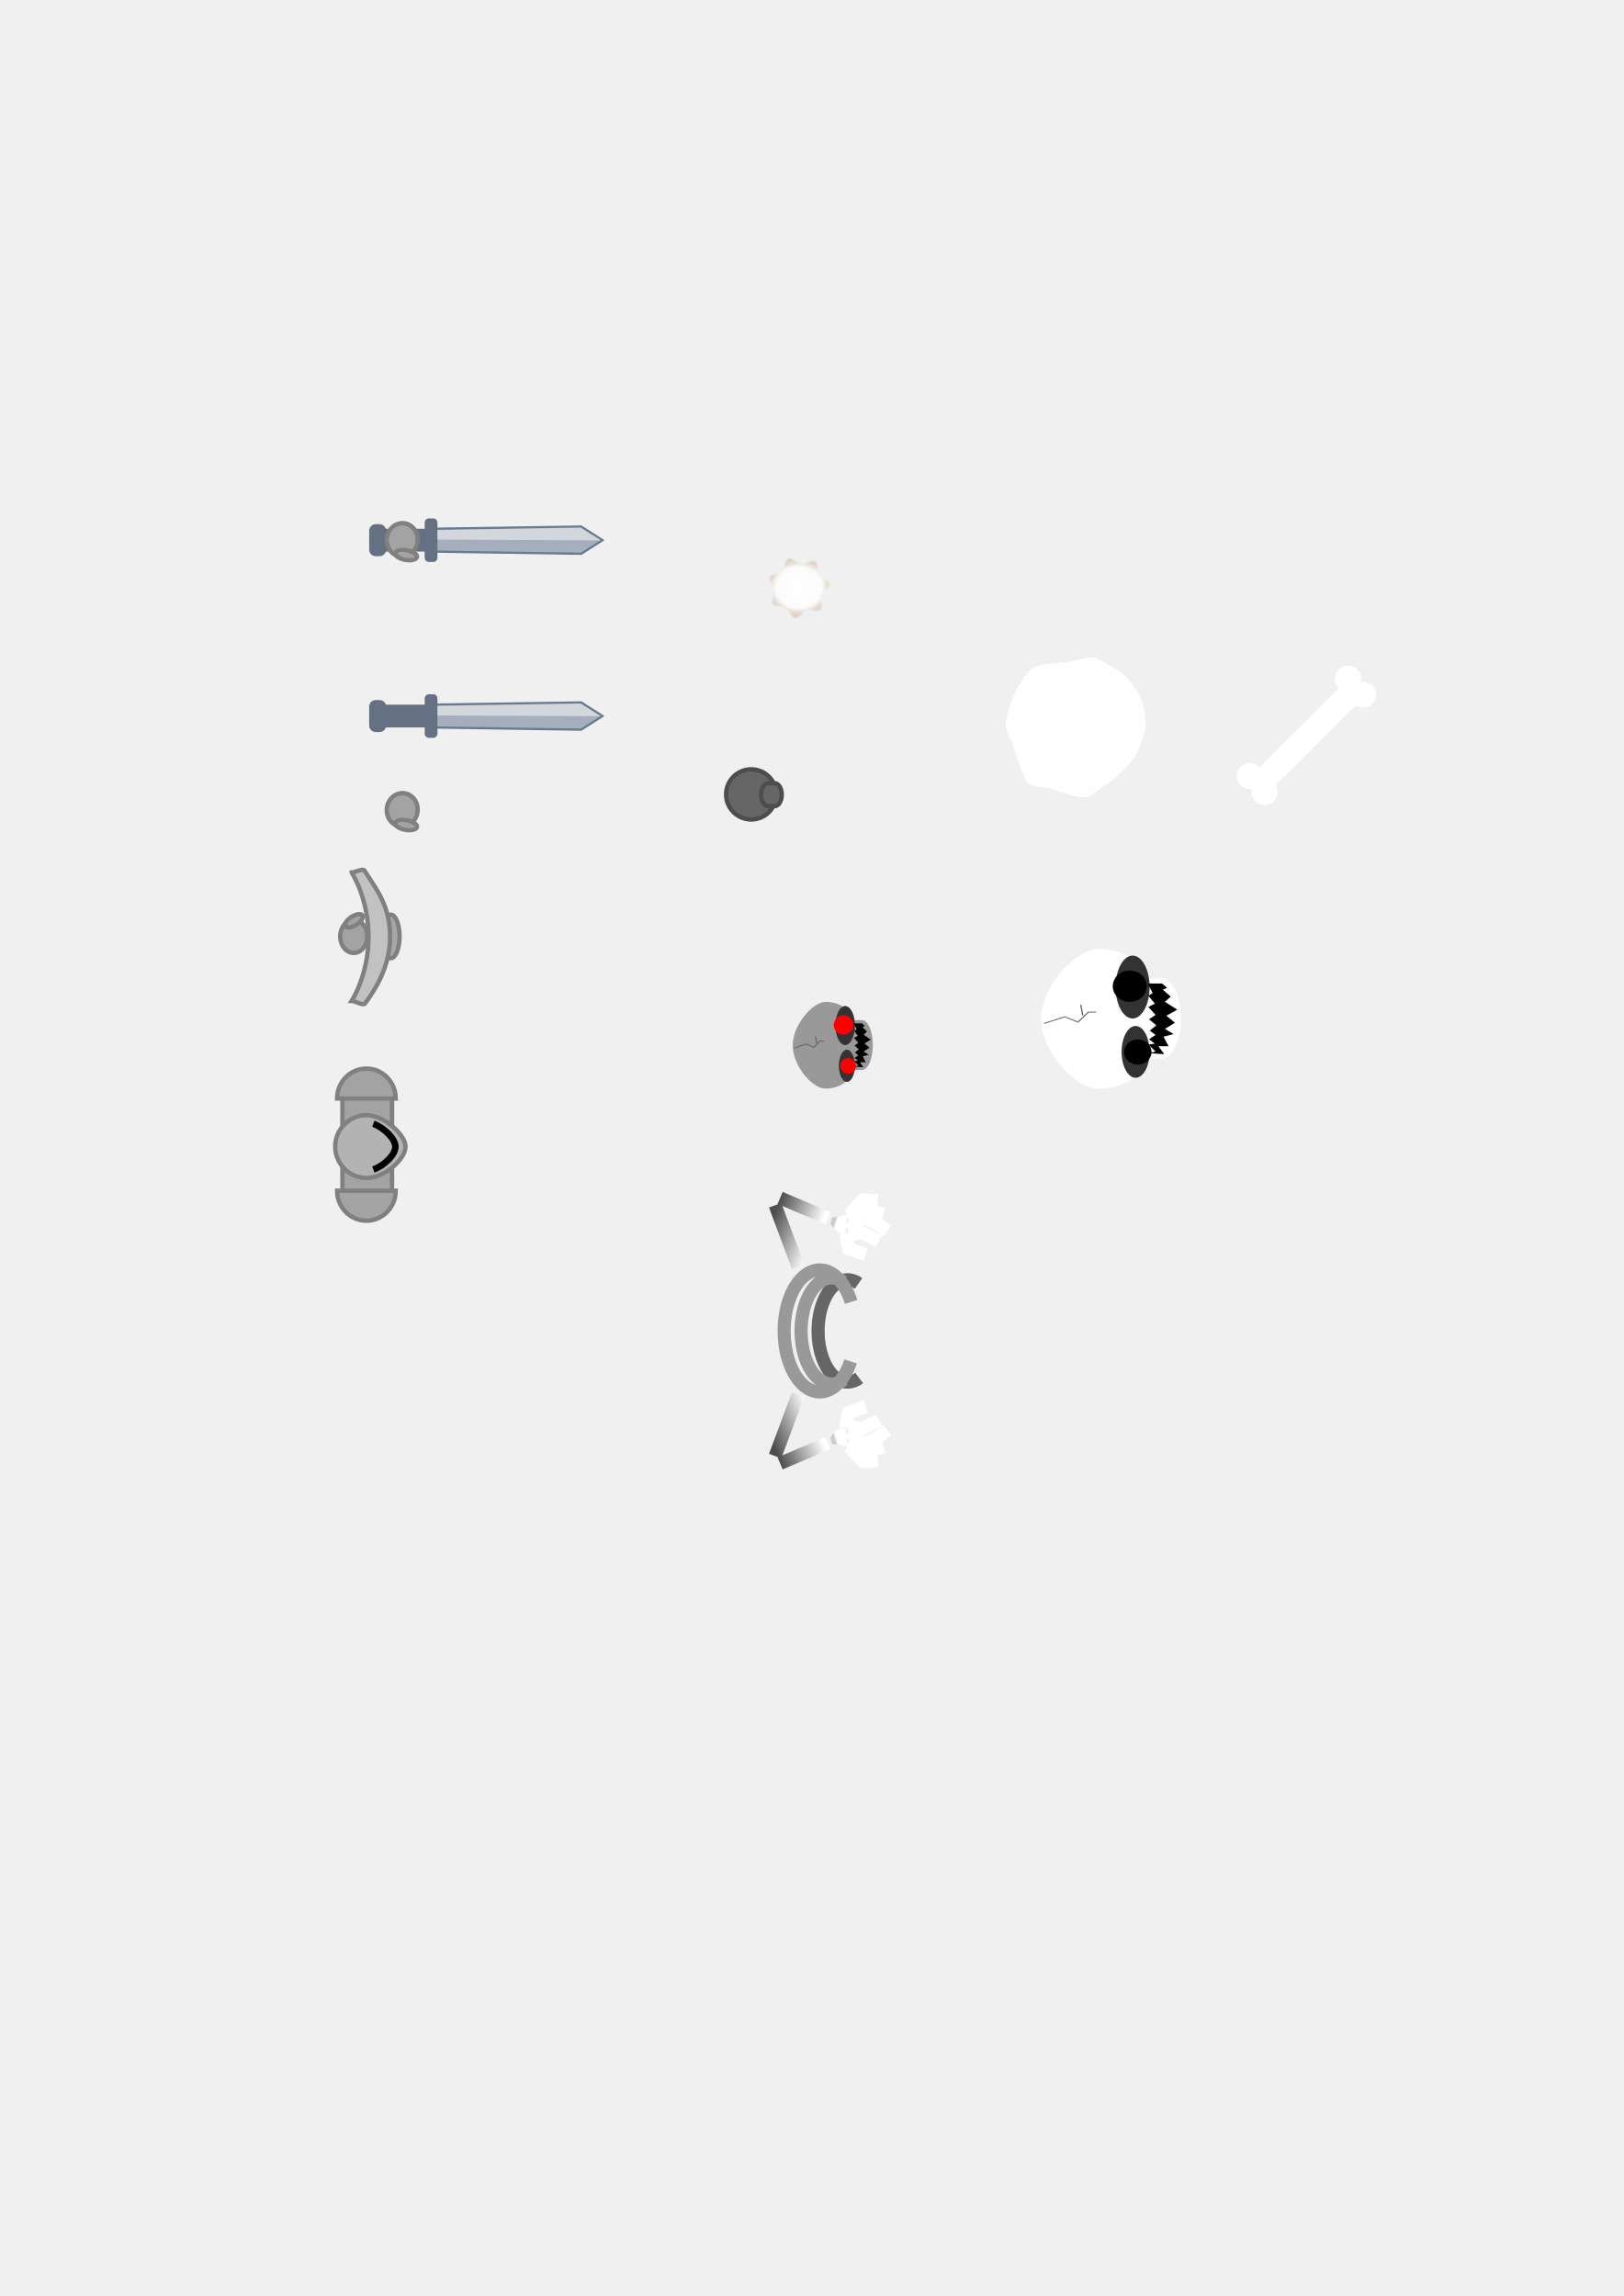
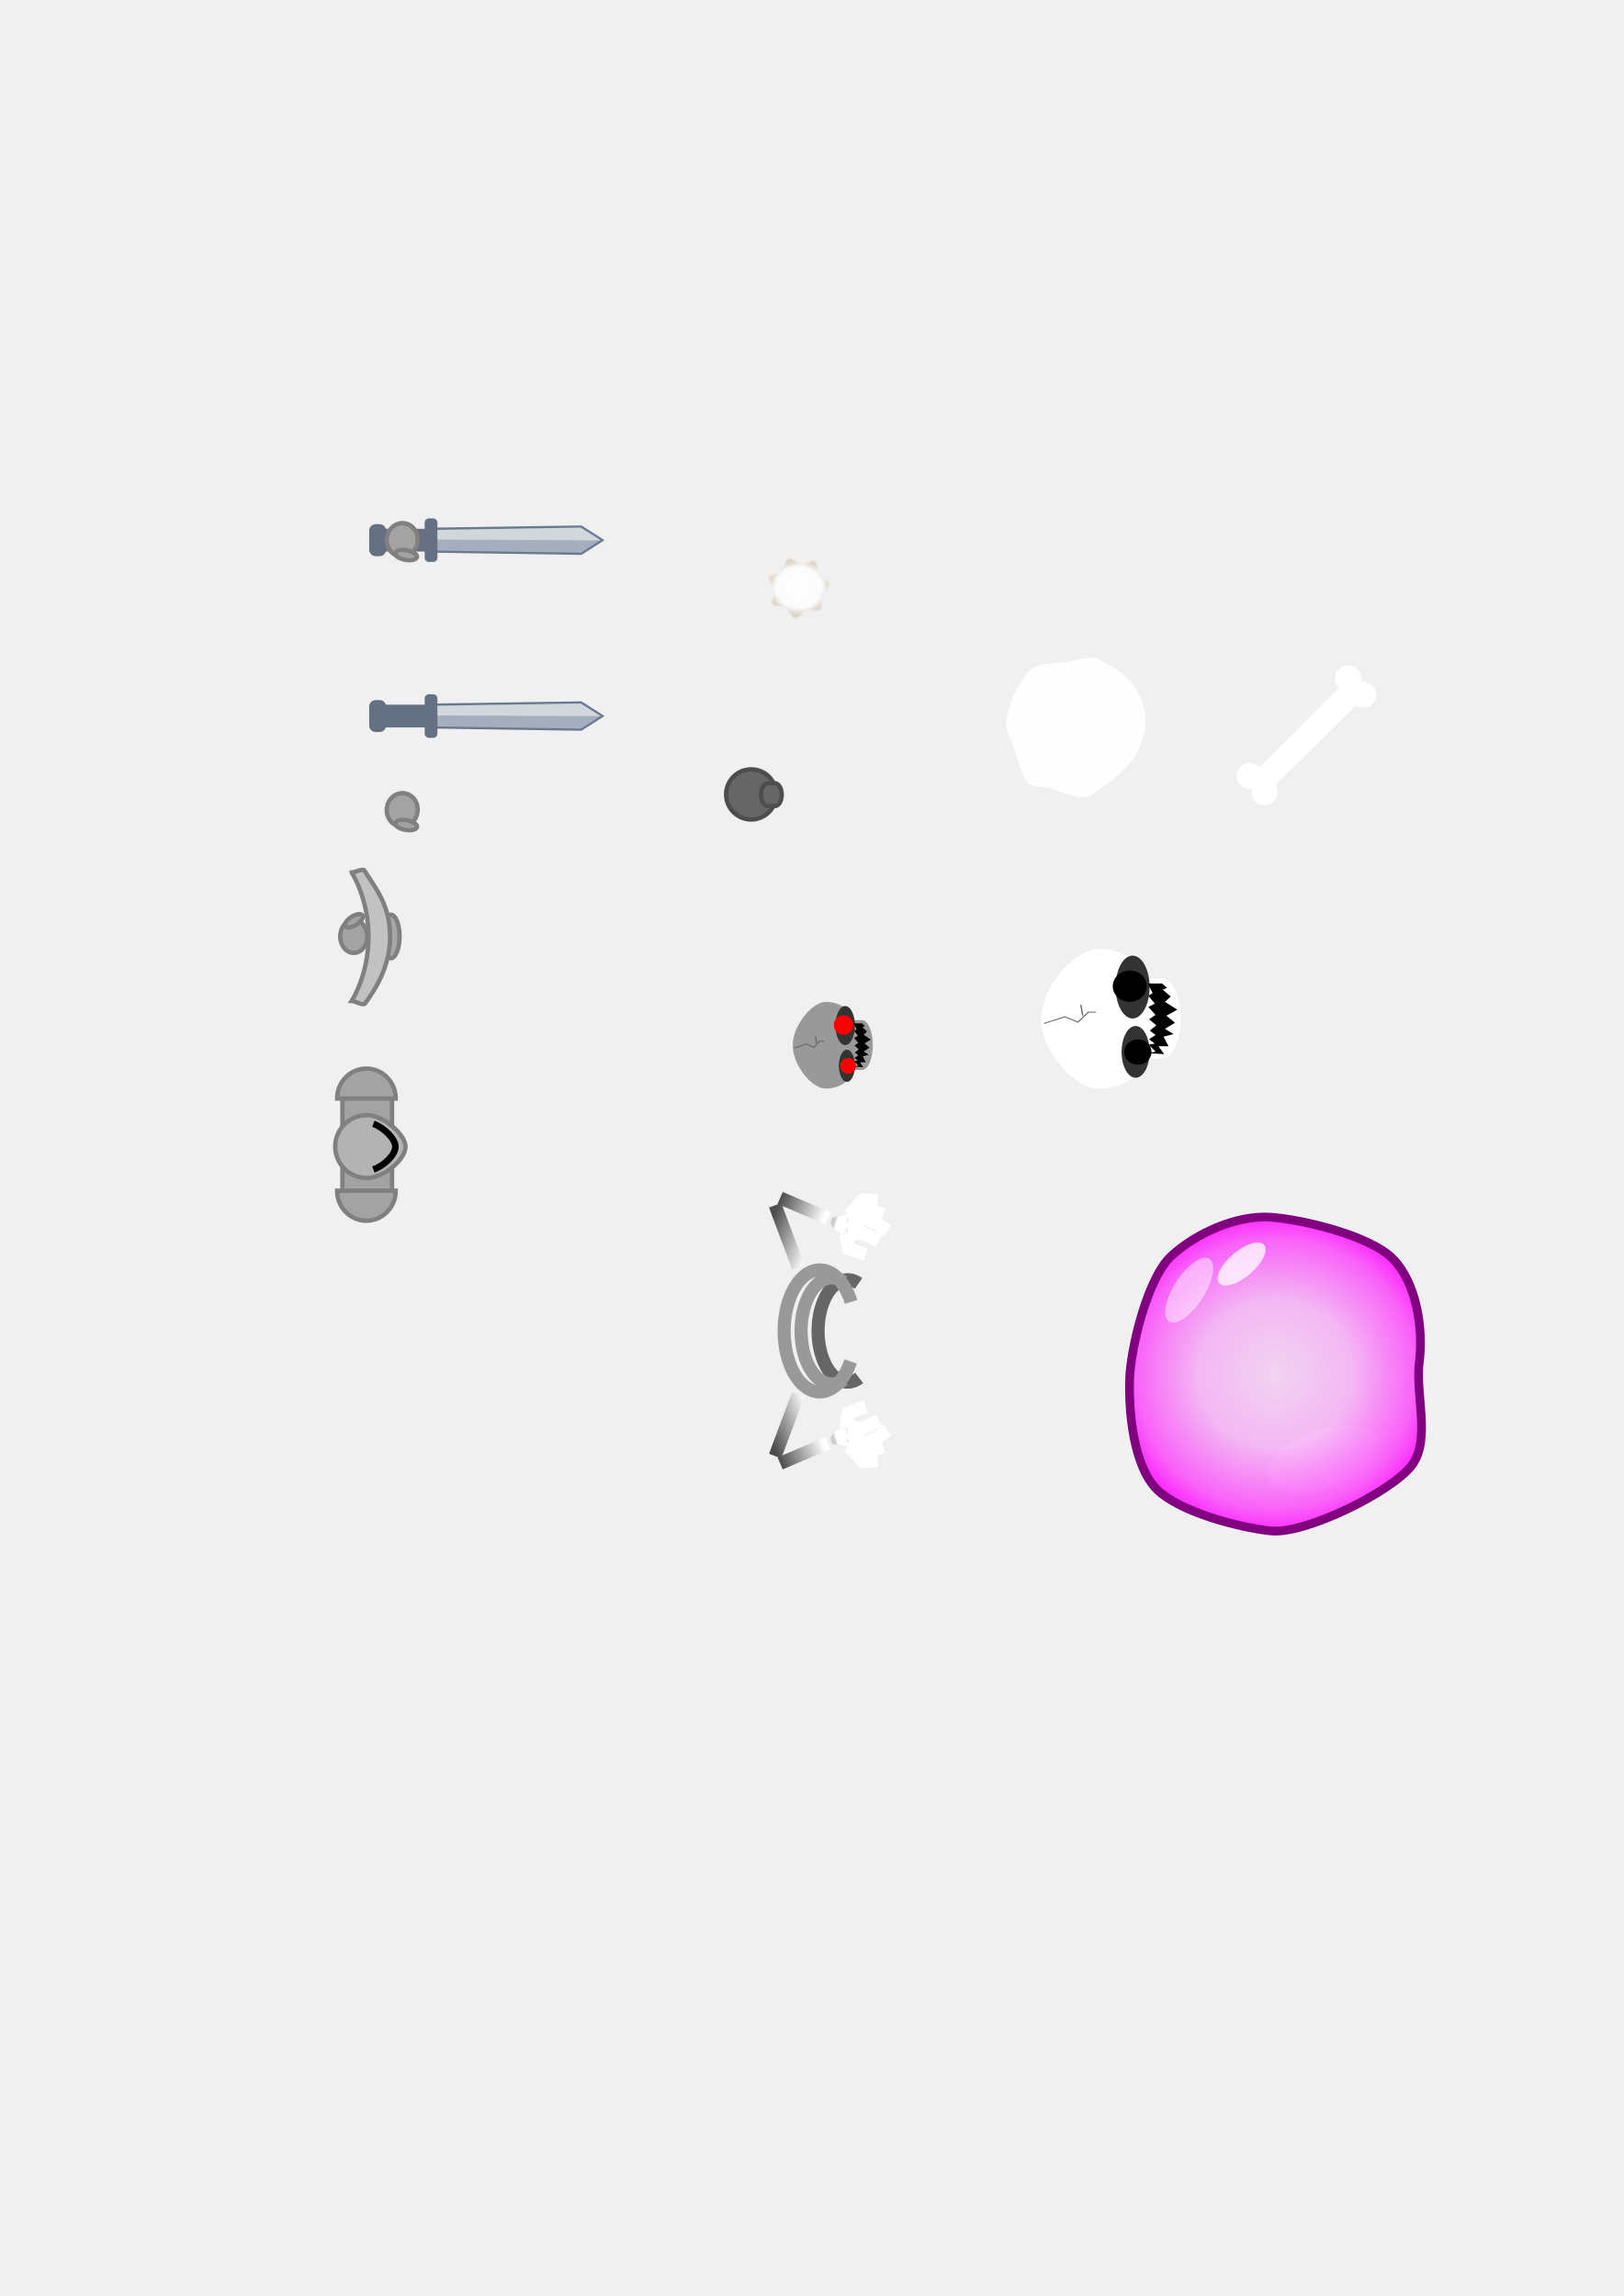
<svg xmlns="http://www.w3.org/2000/svg" xmlns:xlink="http://www.w3.org/1999/xlink" width="210mm" height="297mm" viewBox="0 0 744.094 1052.362" id="svg2" version="1.1">
  <defs id="defs4">
+     <linearGradient id="linearGradient6089">
+       <stop style="stop-color:#ff00ff;stop-opacity:0.121" offset="0" id="stop6091" />
+       <stop id="stop6099" offset="0.42" style="stop-color:#ff00ff;stop-opacity:0.236" />
+       <stop id="stop6097" offset="0.768" style="stop-color:#ff00ff;stop-opacity:0.593" />
+       <stop style="stop-color:#ff00ff;stop-opacity:1" offset="1" id="stop6093" />
+     </linearGradient>
    <linearGradient id="linearGradient4553">
      <stop id="stop4555" offset="0" style="stop-color:#ffffff;stop-opacity:1" />
      <stop id="stop4557" offset="1" style="stop-color:#4d4d4d;stop-opacity:1" />
    </linearGradient>
    <linearGradient id="linearGradient4543">
      <stop style="stop-color:#ffffff;stop-opacity:1" offset="0" id="stop4545" />
      <stop style="stop-color:#4d4d4d;stop-opacity:1" offset="1" id="stop4547" />
    </linearGradient>
    <linearGradient id="linearGradient4383">
      <stop style="stop-color:#ffffff;stop-opacity:1" offset="0" id="stop4385" />
      <stop id="stop4393" offset="0.586" style="stop-color:#ffffff;stop-opacity:0.737" />
      <stop style="stop-color:#804200;stop-opacity:0" offset="1" id="stop4387" />
    </linearGradient>
    <filter style="color-interpolation-filters:sRGB" id="filter4379" x="-0.044" width="1.089" y="-0.044" height="1.089">
      <feGaussianBlur stdDeviation="0.508" id="feGaussianBlur4381" />
    </filter>
    <radialGradient xlink:href="#linearGradient4383" id="radialGradient4391" cx="366.275" cy="269.233" fx="366.275" fy="269.233" r="14.96" gradientUnits="userSpaceOnUse" gradientTransform="matrix(1.240771,0.00534199,-0.00476321,1.106341,-86.98799,-30.57873)" />
    <linearGradient xlink:href="#linearGradient4543" id="linearGradient4618" gradientUnits="userSpaceOnUse" x1="348.78" y1="541.301" x2="343.831" y2="529.103" />
    <linearGradient xlink:href="#linearGradient4553" id="linearGradient4620" gradientUnits="userSpaceOnUse" x1="348.78" y1="541.301" x2="343.831" y2="529.103" />
+     <radialGradient xlink:href="#linearGradient6089" id="radialGradient6095" cx="571.66" cy="559.284" fx="571.66" fy="559.284" r="68.936" gradientTransform="matrix(1.217593,6.5177626e-8,-6.2894521e-8,1.174942,-124.3894,-97.84244)" gradientUnits="userSpaceOnUse" />
  </defs>
  <g id="layer1">
    <g id="g4202" transform="matrix(0,1,-1,0,556.5222,342.7722)">
      <rect y="376.862" x="155.25" height="22.75" width="52.25" id="rect4164" style="color:#000000;clip-rule:nonzero;display:inline;overflow:visible;visibility:visible;opacity:1;isolation:auto;mix-blend-mode:normal;color-interpolation:sRGB;color-interpolation-filters:linearRGB;solid-color:#000000;solid-opacity:1;fill:#a3a3a3;fill-opacity:1;fill-rule:evenodd;stroke:#808080;stroke-width:2;stroke-linecap:butt;stroke-linejoin:miter;stroke-miterlimit:4;stroke-dasharray:none;stroke-dashoffset:0;stroke-opacity:1;marker:none;color-rendering:auto;image-rendering:auto;shape-rendering:auto;text-rendering:auto;enable-background:accumulate" />
      <path d="m 203,375.175 a 13.75,13.438 0 0 1 13.75,13.438 13.75,13.438 0 0 1 -13.75,13.438 l 0,-13.438 z" id="path4146" style="color:#000000;clip-rule:nonzero;display:inline;overflow:visible;visibility:visible;opacity:1;isolation:auto;mix-blend-mode:normal;color-interpolation:sRGB;color-interpolation-filters:linearRGB;solid-color:#000000;solid-opacity:1;fill:#a3a3a3;fill-opacity:1;fill-rule:evenodd;stroke:#808080;stroke-width:2;stroke-linecap:butt;stroke-linejoin:miter;stroke-miterlimit:4;stroke-dasharray:none;stroke-dashoffset:0;stroke-opacity:1;marker:none;color-rendering:auto;image-rendering:auto;shape-rendering:auto;text-rendering:auto;enable-background:accumulate" />
      <path transform="scale(-1,1)" style="color:#000000;clip-rule:nonzero;display:inline;overflow:visible;visibility:visible;opacity:1;isolation:auto;mix-blend-mode:normal;color-interpolation:sRGB;color-interpolation-filters:linearRGB;solid-color:#000000;solid-opacity:1;fill:#a3a3a3;fill-opacity:1;fill-rule:evenodd;stroke:#808080;stroke-width:2;stroke-linecap:butt;stroke-linejoin:miter;stroke-miterlimit:4;stroke-dasharray:none;stroke-dashoffset:0;stroke-opacity:1;marker:none;color-rendering:auto;image-rendering:auto;shape-rendering:auto;text-rendering:auto;enable-background:accumulate" id="path4180" d="m -160.75,375.175 a 13.75,13.438 0 0 1 13.75,13.438 13.75,13.438 0 0 1 -13.75,13.438 l 0,-13.438 z" />
    </g>
    <g id="g4298" transform="matrix(0,1,-1,0,507.9783,302.9631)">
      <ellipse ry="4.062" rx="10" cy="328.925" cx="126.25" id="path4209" style="color:#000000;clip-rule:nonzero;display:inline;overflow:visible;visibility:visible;opacity:1;isolation:auto;mix-blend-mode:normal;color-interpolation:sRGB;color-interpolation-filters:linearRGB;solid-color:#000000;solid-opacity:1;fill:#a7a7a7;fill-opacity:1;fill-rule:evenodd;stroke:#808080;stroke-width:2;stroke-linecap:butt;stroke-linejoin:miter;stroke-miterlimit:4;stroke-dasharray:none;stroke-dashoffset:0;stroke-opacity:1;marker:none;color-rendering:auto;image-rendering:auto;shape-rendering:auto;text-rendering:auto;enable-background:accumulate" />
      <g transform="translate(-17,-12)" id="g4196">
        <path style="color:#000000;clip-rule:nonzero;display:inline;overflow:visible;visibility:visible;opacity:1;isolation:auto;mix-blend-mode:normal;color-interpolation:sRGB;color-interpolation-filters:linearRGB;solid-color:#000000;solid-opacity:1;fill:#c2c2c2;fill-opacity:1;fill-rule:evenodd;stroke:#808080;stroke-width:2;stroke-linecap:butt;stroke-linejoin:miter;stroke-miterlimit:4;stroke-dasharray:none;stroke-dashoffset:0;stroke-opacity:1;marker:none;color-rendering:auto;image-rendering:auto;shape-rendering:auto;text-rendering:auto;enable-background:accumulate" d="m 113.958,358.819 c 0,-1.13 -1.934,-5.208 -0.982,-5.806 8.585,-5.396 16.041,-11.806 30.4,-11.806 13.887,0 24.526,7.011 30.615,11.509 1.14,0.842 -1.197,4.691 -1.197,6.103 0,0 -11.726,-7.725 -29.417,-7.725 -17.691,0 -29.417,7.725 -29.417,7.725 z" id="path4185" />
        <g id="g4192" transform="matrix(0.8073204,0,0,0.8005689,28.29451,68.17913)">
          <ellipse ry="7.75" rx="9.375" cy="361.862" cx="142.375" id="path4188" style="color:#000000;clip-rule:nonzero;display:inline;overflow:visible;visibility:visible;opacity:1;isolation:auto;mix-blend-mode:normal;color-interpolation:sRGB;color-interpolation-filters:linearRGB;solid-color:#000000;solid-opacity:1;fill:#a3a3a3;fill-opacity:1;fill-rule:evenodd;stroke:#808080;stroke-width:2.488;stroke-linecap:butt;stroke-linejoin:miter;stroke-miterlimit:4;stroke-dasharray:none;stroke-dashoffset:0;stroke-opacity:1;marker:none;color-rendering:auto;image-rendering:auto;shape-rendering:auto;text-rendering:auto;enable-background:accumulate" />
          <ellipse transform="matrix(0.5284908,0.8489391,-0.8489391,0.5284908,0,0)" style="color:#000000;clip-rule:nonzero;display:inline;overflow:visible;visibility:visible;opacity:1;isolation:auto;mix-blend-mode:normal;color-interpolation:sRGB;color-interpolation-filters:linearRGB;solid-color:#000000;solid-opacity:1;fill:#a3a3a3;fill-opacity:1;fill-rule:evenodd;stroke:#808080;stroke-width:2.488;stroke-linecap:butt;stroke-linejoin:miter;stroke-miterlimit:4;stroke-dasharray:none;stroke-dashoffset:0;stroke-opacity:1;marker:none;color-rendering:auto;image-rendering:auto;shape-rendering:auto;text-rendering:auto;enable-background:accumulate" id="ellipse4190" cx="377.646" cy="77.841" rx="5.75" ry="2.625" />
        </g>
        <g id="g4192-7" transform="matrix(-0.796509,-0.1526035,-0.1305786,0.9153533,406.3111,62.36331)" />
      </g>
    </g>
    <g id="g4256" transform="translate(13.61181,-0.7071068)">
      <path id="rect4182" d="m 185.5,323.654 67.25,-1 9.75,6.25 -9.75,6.25 -67.25,-1 z" style="color:#000000;clip-rule:nonzero;display:inline;overflow:visible;visibility:visible;opacity:1;isolation:auto;mix-blend-mode:normal;color-interpolation:sRGB;color-interpolation-filters:linearRGB;solid-color:#000000;solid-opacity:1;fill:#a4aebc;fill-opacity:1;fill-rule:evenodd;stroke:#69798f;stroke-width:1px;stroke-linecap:butt;stroke-linejoin:miter;stroke-miterlimit:4;stroke-dasharray:none;stroke-dashoffset:0;stroke-opacity:1;color-rendering:auto;image-rendering:auto;shape-rendering:auto;text-rendering:auto;enable-background:accumulate" />
      <rect ry="1.945" rx="1.945" y="318.916" x="181.019" height="19.976" width="5.834" id="rect4250" style="color:#000000;clip-rule:nonzero;display:inline;overflow:visible;visibility:visible;opacity:1;isolation:auto;mix-blend-mode:normal;color-interpolation:sRGB;color-interpolation-filters:linearRGB;solid-color:#000000;solid-opacity:1;fill:#657182;fill-opacity:1;fill-rule:evenodd;stroke:none;stroke-width:1px;stroke-linecap:butt;stroke-linejoin:miter;stroke-miterlimit:4;stroke-dasharray:none;stroke-dashoffset:0;stroke-opacity:1;color-rendering:auto;image-rendering:auto;shape-rendering:auto;text-rendering:auto;enable-background:accumulate" />
      <rect y="323.689" x="162.281" height="10.43" width="22.451" id="rect4252" style="color:#000000;clip-rule:nonzero;display:inline;overflow:visible;visibility:visible;opacity:1;isolation:auto;mix-blend-mode:normal;color-interpolation:sRGB;color-interpolation-filters:linearRGB;solid-color:#000000;solid-opacity:1;fill:#657182;fill-opacity:1;fill-rule:evenodd;stroke:none;stroke-width:1px;stroke-linecap:butt;stroke-linejoin:miter;stroke-miterlimit:4;stroke-dasharray:none;stroke-dashoffset:0;stroke-opacity:1;color-rendering:auto;image-rendering:auto;shape-rendering:auto;text-rendering:auto;enable-background:accumulate" />
      <rect ry="3.005" rx="3.005" style="color:#000000;clip-rule:nonzero;display:inline;overflow:visible;visibility:visible;opacity:1;isolation:auto;mix-blend-mode:normal;color-interpolation:sRGB;color-interpolation-filters:linearRGB;solid-color:#000000;solid-opacity:1;fill:#657182;fill-opacity:1;fill-rule:evenodd;stroke:none;stroke-width:1px;stroke-linecap:butt;stroke-linejoin:miter;stroke-miterlimit:4;stroke-dasharray:none;stroke-dashoffset:0;stroke-opacity:1;color-rendering:auto;image-rendering:auto;shape-rendering:auto;text-rendering:auto;enable-background:accumulate" id="rect4254" width="7.778" height="14.672" x="155.563" y="321.567" />
      <path style="opacity:0.5;fill:#ffffff;fill-rule:evenodd;stroke:none;stroke-width:1px;stroke-linecap:butt;stroke-linejoin:miter;stroke-opacity:1" d="m 186.853,328.638 74.953,0.354 -9.369,-5.834 -65.584,1.061 z" id="path4262" />
    </g>
    <g id="g4307" transform="matrix(0.4115256,0.9113982,-0.9113982,0.4115256,418.1283,14.67301)">
      <ellipse ry="7.166" rx="7.603" cy="310.692" cx="-277.551" id="path4188-5" style="color:#000000;clip-rule:nonzero;display:inline;overflow:visible;visibility:visible;opacity:1;isolation:auto;mix-blend-mode:normal;color-interpolation:sRGB;color-interpolation-filters:linearRGB;solid-color:#000000;solid-opacity:1;fill:#a3a3a3;fill-opacity:1;fill-rule:evenodd;stroke:#808080;stroke-width:2.001;stroke-linecap:butt;stroke-linejoin:miter;stroke-miterlimit:4;stroke-dasharray:none;stroke-dashoffset:0;stroke-opacity:1;marker:none;color-rendering:auto;image-rendering:auto;shape-rendering:auto;text-rendering:auto;enable-background:accumulate" transform="matrix(-0.9821368,-0.188168,-0.1412241,0.9899777,0,0)" />
      <ellipse transform="matrix(-0.6069006,0.7947777,0.7035471,0.7106486,0,0)" style="color:#000000;clip-rule:nonzero;display:inline;overflow:visible;visibility:visible;opacity:1;isolation:auto;mix-blend-mode:normal;color-interpolation:sRGB;color-interpolation-filters:linearRGB;solid-color:#000000;solid-opacity:1;fill:#a3a3a3;fill-opacity:1;fill-rule:evenodd;stroke:#808080;stroke-width:2.01;stroke-linecap:butt;stroke-linejoin:miter;stroke-miterlimit:4;stroke-dasharray:none;stroke-dashoffset:0;stroke-opacity:1;marker:none;color-rendering:auto;image-rendering:auto;shape-rendering:auto;text-rendering:auto;enable-background:accumulate" id="ellipse4190-3" cx="87.273" cy="410.444" rx="5.038" ry="2.265" />
    </g>
    <g id="g4329" transform="matrix(0,1,-1,0,709.6122,18.61221)">
      <circle r="11.5" cy="365.362" cx="345.5" id="path4311" style="color:#000000;clip-rule:nonzero;display:inline;overflow:visible;visibility:visible;opacity:1;isolation:auto;mix-blend-mode:normal;color-interpolation:sRGB;color-interpolation-filters:linearRGB;solid-color:#000000;solid-opacity:1;fill:#666666;fill-opacity:1;fill-rule:evenodd;stroke:#4d4d4d;stroke-width:2;stroke-linecap:butt;stroke-linejoin:miter;stroke-miterlimit:4;stroke-dasharray:none;stroke-dashoffset:0;stroke-opacity:1;marker:none;color-rendering:auto;image-rendering:auto;shape-rendering:auto;text-rendering:auto;enable-background:accumulate" />
      <rect ry="3.195" rx="5.25" y="351.362" x="340.375" height="9.5" width="10.5" id="rect4313" style="color:#000000;clip-rule:nonzero;display:inline;overflow:visible;visibility:visible;opacity:1;isolation:auto;mix-blend-mode:normal;color-interpolation:sRGB;color-interpolation-filters:linearRGB;solid-color:#000000;solid-opacity:1;fill:#666666;fill-opacity:1;fill-rule:evenodd;stroke:#4d4d4d;stroke-width:2;stroke-linecap:butt;stroke-linejoin:miter;stroke-miterlimit:4;stroke-dasharray:none;stroke-dashoffset:0;stroke-opacity:1;marker:none;color-rendering:auto;image-rendering:auto;shape-rendering:auto;text-rendering:auto;enable-background:accumulate" />
    </g>
    <path style="color:#000000;clip-rule:nonzero;display:inline;overflow:visible;visibility:visible;opacity:1;isolation:auto;mix-blend-mode:normal;color-interpolation:sRGB;color-interpolation-filters:linearRGB;solid-color:#000000;solid-opacity:1;fill:url(#radialGradient4391);fill-opacity:1;fill-rule:evenodd;stroke:none;stroke-width:2;stroke-linecap:butt;stroke-linejoin:miter;stroke-miterlimit:4;stroke-dasharray:none;stroke-dashoffset:0;stroke-opacity:1;marker:none;color-rendering:auto;image-rendering:auto;shape-rendering:auto;text-rendering:auto;enable-background:accumulate;filter:url(#filter4379)" id="path4333" d="m 376,279.362 c -1.198,1.198 -4.828,-0.348 -6.427,0.212 -1.599,0.559 -3.473,4.031 -5.157,3.842 -1.683,-0.19 -2.738,-3.992 -4.172,-4.893 -1.434,-0.901 -5.317,-0.202 -6.219,-1.636 -0.901,-1.434 1.413,-4.629 1.224,-6.313 -0.19,-1.683 -3.157,-4.283 -2.598,-5.882 0.559,-1.599 4.501,-1.781 5.699,-2.979 1.198,-1.198 1.38,-5.139 2.979,-5.699 1.599,-0.559 4.199,2.408 5.882,2.598 1.683,0.19 4.878,-2.125 6.313,-1.224 1.434,0.901 0.735,4.784 1.636,6.219 0.901,1.434 4.703,2.489 4.893,4.173 0.19,1.683 -3.282,3.558 -3.842,5.157 -0.559,1.599 0.986,5.229 -0.212,6.427 z" />
    <g id="g4399">
      <use height="100%" width="100%" transform="translate(0,-80.61017)" id="use4397" xlink:href="#g4256" y="0" x="0" />
      <use height="100%" width="100%" transform="translate(0,-123.7437)" id="use4395" xlink:href="#g4307" y="0" x="0" />
    </g>
    <path style="color:#000000;clip-rule:nonzero;display:inline;overflow:visible;visibility:visible;opacity:0.93;isolation:auto;mix-blend-mode:normal;color-interpolation:sRGB;color-interpolation-filters:linearRGB;solid-color:#000000;solid-opacity:1;fill:#ffffff;fill-opacity:1;fill-rule:evenodd;stroke:none;stroke-width:2;stroke-linecap:butt;stroke-linejoin:miter;stroke-miterlimit:4;stroke-dasharray:none;stroke-dashoffset:0;stroke-opacity:1;marker:none;color-rendering:auto;image-rendering:auto;shape-rendering:auto;text-rendering:auto;enable-background:accumulate" id="path4403" d="m 861.894,595.345 c 3.977,1.948 9.622,5.134 12.823,8.017 2.13,1.919 5.543,6.375 6.683,9.192 1.713,4.232 2.678,9.83 2.166,14.189 -0.341,2.901 -2.749,8.932 -4.186,11.591 -2.159,3.996 -9.804,11.077 -13.657,13.32 -2.564,1.493 -5.735,5.007 -8.696,5.375 -4.449,0.553 -10.918,-2.161 -14.985,-3.63 -2.707,-0.978 -8.627,-0.499 -10.785,-2.499 -3.243,-3.004 -5.861,-15.591 -7.98,-19.631 -1.41,-2.688 -2.112,-4.552 -1.95,-7.554 0.244,-4.51 3.587,-13.251 6.021,-16.825 1.619,-2.379 3.174,-5.528 5.71,-7.118 3.811,-2.39 11.482,-2.291 15.854,-2.883 2.91,-0.394 10.336,-2.842 12.982,-1.545 z" transform="matrix(1.02565,0,0,1.030049,-381.3827,-311.4495)" />
    <g transform="matrix(0,1,-1,0,555.0804,343.9799)" id="g4405">
      <path style="color:#000000;clip-rule:nonzero;display:inline;overflow:visible;visibility:visible;opacity:1;isolation:auto;mix-blend-mode:normal;color-interpolation:sRGB;color-interpolation-filters:linearRGB;solid-color:#000000;solid-opacity:1;fill:#b3b3b3;fill-opacity:1;fill-rule:evenodd;stroke:#808080;stroke-width:2;stroke-linecap:butt;stroke-linejoin:miter;stroke-miterlimit:4;stroke-dasharray:none;stroke-dashoffset:0;stroke-opacity:1;marker:none;color-rendering:auto;image-rendering:auto;shape-rendering:auto;text-rendering:auto;enable-background:accumulate" d="m 195.933,387.046 c 0,7.967 -6.442,14.425 -14.388,14.425 -7.947,0 -14.388,-6.458 -14.388,-14.425 0,-7.967 9.044,-17.801 14.388,-17.801 5.957,0 14.388,9.835 14.388,17.801 z" id="path4136" />
      <path style="color:#000000;clip-rule:nonzero;display:inline;overflow:visible;visibility:visible;opacity:1;isolation:auto;mix-blend-mode:normal;color-interpolation:sRGB;color-interpolation-filters:linearRGB;solid-color:#000000;solid-opacity:1;fill:#b3b3b3;fill-opacity:1;fill-rule:evenodd;stroke:#000000;stroke-width:3;stroke-linecap:butt;stroke-linejoin:miter;stroke-miterlimit:4;stroke-dasharray:none;stroke-dashoffset:0;stroke-opacity:1;marker:none;color-rendering:auto;image-rendering:auto;shape-rendering:auto;text-rendering:auto;enable-background:accumulate" d="m 192.063,383.977 c -1.87,-5.173 -6.785,-10.092 -10.519,-10.092 -3.35,0 -8.491,4.919 -10.469,10.092" id="path4139" />
    </g>
    <g id="g4590" transform="matrix(0,-1.646158,1.654085,0,-517.5048,1236.804)">
      <g id="g4559" style="stroke-width:3.636">
        <path style="fill:none;fill-rule:evenodd;stroke:#ffffff;stroke-width:3.636;stroke-linecap:butt;stroke-linejoin:miter;stroke-opacity:1" d="m 355.843,556.411 -2.203,-4.493 0.348,-4.014" id="path4515" />
        <path id="path4517" d="m 353.093,558.661 -2.188,-2.942 -1.641,-3.675 3.536,-3.889" style="fill:none;fill-rule:evenodd;stroke:#ffffff;stroke-width:3.636;stroke-linecap:butt;stroke-linejoin:miter;stroke-opacity:1" />
        <path style="fill:none;fill-rule:evenodd;stroke:#ffffff;stroke-width:3.636;stroke-linecap:butt;stroke-linejoin:miter;stroke-opacity:1" d="m 348.53,557.598 -1.891,-5.43 3.536,-3.889" id="path4519" />
        <path id="path4521" d="m 344.718,556.036 -0.328,-4.055 4.286,-3.889" style="fill:none;fill-rule:evenodd;stroke:#ffffff;stroke-width:3.636;stroke-linecap:butt;stroke-linejoin:miter;stroke-opacity:1" />
        <path id="path4523" d="m 359.693,552.73 -1.745,-4.791 -4.178,-0.776" style="fill:none;fill-rule:evenodd;stroke:#ffffff;stroke-width:3.636;stroke-linecap:butt;stroke-linejoin:miter;stroke-opacity:1" />
        <path style="fill:#ffffff;fill-opacity:1;fill-rule:evenodd;stroke:none;stroke-width:3.636;stroke-linecap:butt;stroke-linejoin:miter;stroke-opacity:1" d="m 348.562,547.05 0.625,-1.938 3.438,-1.062 1.312,2.062 -0.688,1.125 -3.75,0.25 z" id="path4525" />
        <path style="fill:#cccccc;fill-rule:evenodd;stroke:none;stroke-width:3.636;stroke-linecap:butt;stroke-linejoin:miter;stroke-opacity:1" d="m 349.062,544.737 0.25,-1.312 1.688,-0.5 1.312,0.812 z" id="path4527" />
        <path style="fill:none;fill-opacity:1;fill-rule:evenodd;stroke:url(#linearGradient4618);stroke-width:3.636;stroke-linecap:butt;stroke-linejoin:miter;stroke-opacity:1" d="m 349.538,542.26 -5.661,-13.256" id="path4529" />
        <path style="fill:none;fill-opacity:1;fill-rule:evenodd;stroke:url(#linearGradient4620);stroke-width:3.636;stroke-linecap:butt;stroke-linejoin:miter;stroke-opacity:1" d="m 345.901,527.624 17.196,6.39" id="path4531" />
      </g>
      <path d="m 367.647,550.913 a 14.265,8.167 0 0 1 4.278,-9.645 14.265,8.167 0 0 1 17.38,-0.118 14.265,8.167 0 0 1 4.678,9.584" id="path4586" style="color:#000000;clip-rule:nonzero;display:inline;overflow:visible;visibility:visible;opacity:1;isolation:auto;mix-blend-mode:normal;color-interpolation:sRGB;color-interpolation-filters:linearRGB;solid-color:#000000;solid-opacity:1;fill:none;fill-opacity:1;fill-rule:evenodd;stroke:#666666;stroke-width:3.636;stroke-linecap:butt;stroke-linejoin:miter;stroke-miterlimit:4;stroke-dasharray:none;stroke-dashoffset:0;stroke-opacity:1;marker:none;color-rendering:auto;image-rendering:auto;shape-rendering:auto;text-rendering:auto;enable-background:accumulate" />
      <path style="color:#000000;clip-rule:nonzero;display:inline;overflow:visible;visibility:visible;opacity:1;isolation:auto;mix-blend-mode:normal;color-interpolation:sRGB;color-interpolation-filters:linearRGB;solid-color:#000000;solid-opacity:1;fill:none;fill-opacity:1;fill-rule:evenodd;stroke:#999999;stroke-width:3.636;stroke-linecap:butt;stroke-linejoin:miter;stroke-miterlimit:4;stroke-dasharray:none;stroke-dashoffset:0;stroke-opacity:1;marker:none;color-rendering:auto;image-rendering:auto;shape-rendering:auto;text-rendering:auto;enable-background:accumulate" id="path4584" d="m 367.19,546.636 a 14.762,8.478 0 0 1 4.427,-10.012 14.762,8.478 0 0 1 17.986,-0.123 14.762,8.478 0 0 1 4.841,9.949" />
      <path d="m 372.259,548.542 a 17,9.875 0 0 1 -7.9,-11.174 17,9.875 0 0 1 16.627,-7.255 17,9.875 0 0 1 16.274,7.52 17,9.875 0 0 1 -8.43,11.043" id="path4582" style="color:#000000;clip-rule:nonzero;display:inline;overflow:visible;visibility:visible;opacity:1;isolation:auto;mix-blend-mode:normal;color-interpolation:sRGB;color-interpolation-filters:linearRGB;solid-color:#000000;solid-opacity:1;fill:none;fill-opacity:1;fill-rule:evenodd;stroke:#999999;stroke-width:3.636;stroke-linecap:butt;stroke-linejoin:miter;stroke-miterlimit:4;stroke-dasharray:none;stroke-dashoffset:0;stroke-opacity:1;marker:none;color-rendering:auto;image-rendering:auto;shape-rendering:auto;text-rendering:auto;enable-background:accumulate" />
      <use height="100%" width="100%" transform="matrix(-1,0,0,1,761.6526,0)" id="use4588" xlink:href="#g4559" y="0" x="0" style="stroke-width:3.636" />
    </g>
    <g id="g4570" transform="matrix(0,-1.403537,1.403859,0,-379.5464,1007.725)">
      <g transform="matrix(0.7642977,0,0,1,89.54167,1.625)" id="g4507">
        <path id="path4451" d="m -527.512,375.65 c 0,8.787 -6.579,18.527 -10.708,18.527 -7.503,0 -11.211,-8.295 -11.211,-18.527 0,-10.232 3.708,-18.527 11.211,-18.527 4.378,0 10.708,9.74 10.708,18.527 z" style="color:#000000;clip-rule:nonzero;display:inline;overflow:visible;visibility:visible;opacity:1;isolation:auto;mix-blend-mode:normal;color-interpolation:sRGB;color-interpolation-filters:linearRGB;solid-color:#000000;solid-opacity:1;fill:#999999;fill-opacity:1;fill-rule:evenodd;stroke:none;stroke-width:2;stroke-linecap:butt;stroke-linejoin:miter;stroke-miterlimit:4;stroke-dasharray:none;stroke-dashoffset:0;stroke-opacity:1;marker:none;color-rendering:auto;image-rendering:auto;shape-rendering:auto;text-rendering:auto;enable-background:accumulate" transform="matrix(0,-1,1,0,0,0)" />
        <path style="fill:none;fill-rule:evenodd;stroke:#666666;stroke-width:0.407;stroke-linecap:butt;stroke-linejoin:miter;stroke-opacity:1" d="m 374.413,528.043 1.768,3.889 -1.414,2.475 2.652,1.945 0,1.414" id="path4489" />
        <path style="color:#000000;clip-rule:nonzero;display:inline;overflow:visible;visibility:visible;opacity:1;isolation:auto;mix-blend-mode:normal;color-interpolation:sRGB;color-interpolation-filters:linearRGB;solid-color:#000000;solid-opacity:1;fill:none;fill-opacity:1;fill-rule:evenodd;stroke:#666666;stroke-width:0.407;stroke-linecap:butt;stroke-linejoin:miter;stroke-miterlimit:4;stroke-dasharray:none;stroke-dashoffset:0;stroke-opacity:1;color-rendering:auto;image-rendering:auto;shape-rendering:auto;text-rendering:auto;enable-background:accumulate" d="m 376.534,535.29 2.828,-0.354" id="path4491" />
      </g>
      <rect transform="matrix(0,-1,1,0,0,0)" ry="8.132" rx="3.513" y="368.579" x="-555.271" height="16.263" width="9.728" id="rect4457" style="color:#000000;clip-rule:nonzero;display:inline;overflow:visible;visibility:visible;opacity:1;isolation:auto;mix-blend-mode:normal;color-interpolation:sRGB;color-interpolation-filters:linearRGB;solid-color:#000000;solid-opacity:1;fill:#999999;fill-opacity:1;fill-rule:evenodd;stroke:none;stroke-width:2;stroke-linecap:butt;stroke-linejoin:miter;stroke-miterlimit:4;stroke-dasharray:none;stroke-dashoffset:0;stroke-opacity:1;marker:none;color-rendering:auto;image-rendering:auto;shape-rendering:auto;text-rendering:auto;enable-background:accumulate" />
      <ellipse transform="matrix(0,-1,1,0,0,0)" style="color:#000000;clip-rule:nonzero;display:inline;overflow:visible;visibility:visible;opacity:1;isolation:auto;mix-blend-mode:normal;color-interpolation:sRGB;color-interpolation-filters:linearRGB;solid-color:#000000;solid-opacity:1;fill:#333333;fill-opacity:1;fill-rule:evenodd;stroke:none;stroke-width:2;stroke-linecap:butt;stroke-linejoin:miter;stroke-miterlimit:4;stroke-dasharray:none;stroke-dashoffset:0;stroke-opacity:1;marker:none;color-rendering:auto;image-rendering:auto;shape-rendering:auto;text-rendering:auto;enable-background:accumulate" id="ellipse4453" cx="-546.812" cy="369.94" rx="2.62" ry="5.25" />
      <ellipse transform="matrix(0,-1,1,0,0,0)" ry="6.375" rx="3.182" cy="383.086" cx="-546.251" id="ellipse4455" style="color:#000000;clip-rule:nonzero;display:inline;overflow:visible;visibility:visible;opacity:1;isolation:auto;mix-blend-mode:normal;color-interpolation:sRGB;color-interpolation-filters:linearRGB;solid-color:#000000;solid-opacity:1;fill:#333333;fill-opacity:1;fill-rule:evenodd;stroke:none;stroke-width:2;stroke-linecap:butt;stroke-linejoin:miter;stroke-miterlimit:4;stroke-dasharray:none;stroke-dashoffset:0;stroke-opacity:1;marker:none;color-rendering:auto;image-rendering:auto;shape-rendering:auto;text-rendering:auto;enable-background:accumulate" />
      <circle r="2.563" cy="547.223" cx="369.905" id="path4483" style="color:#000000;clip-rule:nonzero;display:inline;overflow:visible;visibility:visible;opacity:1;isolation:auto;mix-blend-mode:normal;color-interpolation:sRGB;color-interpolation-filters:linearRGB;solid-color:#000000;solid-opacity:1;fill:#ff0000;fill-opacity:1;fill-rule:evenodd;stroke:none;stroke-width:2;stroke-linecap:butt;stroke-linejoin:miter;stroke-miterlimit:4;stroke-dasharray:none;stroke-dashoffset:0;stroke-opacity:1;marker:none;color-rendering:auto;image-rendering:auto;shape-rendering:auto;text-rendering:auto;enable-background:accumulate" />
      <circle r="3.182" style="color:#000000;clip-rule:nonzero;display:inline;overflow:visible;visibility:visible;opacity:1;isolation:auto;mix-blend-mode:normal;color-interpolation:sRGB;color-interpolation-filters:linearRGB;solid-color:#000000;solid-opacity:1;fill:#ff0000;fill-opacity:1;fill-rule:evenodd;stroke:none;stroke-width:2;stroke-linecap:butt;stroke-linejoin:miter;stroke-miterlimit:4;stroke-dasharray:none;stroke-dashoffset:0;stroke-opacity:1;marker:none;color-rendering:auto;image-rendering:auto;shape-rendering:auto;text-rendering:auto;enable-background:accumulate" id="circle4485" cx="383.252" cy="545.72" />
      <path id="path4487" d="m 369.662,549.327 -0.177,2.837 1.591,-1.081 0,1.892 1.945,-0.946 0.53,1.892 1.061,-1.621 1.237,1.892 1.414,-1.621 1.237,2.027 1.591,-2.297 1.061,1.081 1.414,-1.486 0.354,0.811 0.884,-0.946 0,-2.702 -1.945,0.946 -0.53,-0.811 -1.591,1.216 -0.707,-1.216 -1.591,1.351 -0.884,-1.216 -1.237,1.351 -1.061,-1.216 -0.884,1.081 -0.884,-1.216 -0.884,1.081 -0.177,-1.216 -1.414,1.351 z" style="fill:#000000;fill-rule:evenodd;stroke:none;stroke-width:1px;stroke-linecap:butt;stroke-linejoin:miter;stroke-opacity:1" />
    </g>
    <g id="g4632" transform="matrix(0.3730738,-0.3696105,0.3730738,0.3696105,172.2157,342.2181)">
      <rect ry="8.132" rx="3.513" y="555.362" x="514" height="21" width="126" id="rect4622" style="color:#000000;clip-rule:nonzero;display:inline;overflow:visible;visibility:visible;opacity:1;isolation:auto;mix-blend-mode:normal;color-interpolation:sRGB;color-interpolation-filters:linearRGB;solid-color:#000000;solid-opacity:1;fill:#ffffff;fill-opacity:1;fill-rule:evenodd;stroke:none;stroke-width:1px;stroke-linecap:butt;stroke-linejoin:miter;stroke-miterlimit:4;stroke-dasharray:none;stroke-dashoffset:0;stroke-opacity:1;color-rendering:auto;image-rendering:auto;shape-rendering:auto;text-rendering:auto;enable-background:accumulate" />
      <circle r="11.366" cy="554.86" cx="639.362" id="path4624" style="color:#000000;clip-rule:nonzero;display:inline;overflow:visible;visibility:visible;opacity:1;isolation:auto;mix-blend-mode:normal;color-interpolation:sRGB;color-interpolation-filters:linearRGB;solid-color:#000000;solid-opacity:1;fill:#ffffff;fill-opacity:1;fill-rule:evenodd;stroke:none;stroke-width:6;stroke-linecap:butt;stroke-linejoin:miter;stroke-miterlimit:4;stroke-dasharray:none;stroke-dashoffset:0;stroke-opacity:1;marker:none;color-rendering:auto;image-rendering:auto;shape-rendering:auto;text-rendering:auto;enable-background:accumulate" />
      <circle style="color:#000000;clip-rule:nonzero;display:inline;overflow:visible;visibility:visible;opacity:1;isolation:auto;mix-blend-mode:normal;color-interpolation:sRGB;color-interpolation-filters:linearRGB;solid-color:#000000;solid-opacity:1;fill:#ffffff;fill-opacity:1;fill-rule:evenodd;stroke:none;stroke-width:6;stroke-linecap:butt;stroke-linejoin:miter;stroke-miterlimit:4;stroke-dasharray:none;stroke-dashoffset:0;stroke-opacity:1;marker:none;color-rendering:auto;image-rendering:auto;shape-rendering:auto;text-rendering:auto;enable-background:accumulate" id="circle4626" cx="638.558" cy="574.149" r="11.366" />
      <circle style="color:#000000;clip-rule:nonzero;display:inline;overflow:visible;visibility:visible;opacity:1;isolation:auto;mix-blend-mode:normal;color-interpolation:sRGB;color-interpolation-filters:linearRGB;solid-color:#000000;solid-opacity:1;fill:#ffffff;fill-opacity:1;fill-rule:evenodd;stroke:none;stroke-width:6;stroke-linecap:butt;stroke-linejoin:miter;stroke-miterlimit:4;stroke-dasharray:none;stroke-dashoffset:0;stroke-opacity:1;marker:none;color-rendering:auto;image-rendering:auto;shape-rendering:auto;text-rendering:auto;enable-background:accumulate" id="circle4628" cx="518.447" cy="554.86" r="11.366" />
      <circle r="11.366" cy="574.149" cx="517.643" id="circle4630" style="color:#000000;clip-rule:nonzero;display:inline;overflow:visible;visibility:visible;opacity:1;isolation:auto;mix-blend-mode:normal;color-interpolation:sRGB;color-interpolation-filters:linearRGB;solid-color:#000000;solid-opacity:1;fill:#ffffff;fill-opacity:1;fill-rule:evenodd;stroke:none;stroke-width:6;stroke-linecap:butt;stroke-linejoin:miter;stroke-miterlimit:4;stroke-dasharray:none;stroke-dashoffset:0;stroke-opacity:1;marker:none;color-rendering:auto;image-rendering:auto;shape-rendering:auto;text-rendering:auto;enable-background:accumulate" />
    </g>
    <g transform="matrix(0,-2.259903,2.4489,0,-818.6721,1318.149)" id="g4651">
      <g id="g4653" transform="matrix(0.7642977,0,0,1,89.54167,1.625)">
        <path transform="matrix(0,-1,1,0,0,0)" style="color:#000000;clip-rule:nonzero;display:inline;overflow:visible;visibility:visible;opacity:1;isolation:auto;mix-blend-mode:normal;color-interpolation:sRGB;color-interpolation-filters:linearRGB;solid-color:#000000;solid-opacity:1;fill:#ffffff;fill-opacity:1;fill-rule:evenodd;stroke:none;stroke-width:2;stroke-linecap:butt;stroke-linejoin:miter;stroke-miterlimit:4;stroke-dasharray:none;stroke-dashoffset:0;stroke-opacity:1;marker:none;color-rendering:auto;image-rendering:auto;shape-rendering:auto;text-rendering:auto;enable-background:accumulate" d="m -527.512,375.65 c 0,8.787 -6.579,18.527 -10.708,18.527 -7.503,0 -11.211,-8.295 -11.211,-18.527 0,-10.232 3.708,-18.527 11.211,-18.527 4.378,0 10.708,9.74 10.708,18.527 z" id="path4655" />
        <path id="path4657" d="m 374.413,528.043 1.768,3.889 -1.414,2.475 2.652,1.945 0,1.414" style="fill:none;fill-rule:evenodd;stroke:#666666;stroke-width:0.243;stroke-linecap:butt;stroke-linejoin:miter;stroke-opacity:1" />
        <path id="path4659" d="m 376.534,535.29 2.828,-0.354" style="color:#000000;clip-rule:nonzero;display:inline;overflow:visible;visibility:visible;opacity:1;isolation:auto;mix-blend-mode:normal;color-interpolation:sRGB;color-interpolation-filters:linearRGB;solid-color:#000000;solid-opacity:1;fill:none;fill-opacity:1;fill-rule:evenodd;stroke:#666666;stroke-width:0.243;stroke-linecap:butt;stroke-linejoin:miter;stroke-miterlimit:4;stroke-dasharray:none;stroke-dashoffset:0;stroke-opacity:1;color-rendering:auto;image-rendering:auto;shape-rendering:auto;text-rendering:auto;enable-background:accumulate" />
      </g>
      <rect style="color:#000000;clip-rule:nonzero;display:inline;overflow:visible;visibility:visible;opacity:1;isolation:auto;mix-blend-mode:normal;color-interpolation:sRGB;color-interpolation-filters:linearRGB;solid-color:#000000;solid-opacity:1;fill:#ffffff;fill-opacity:1;fill-rule:evenodd;stroke:none;stroke-width:2;stroke-linecap:butt;stroke-linejoin:miter;stroke-miterlimit:4;stroke-dasharray:none;stroke-dashoffset:0;stroke-opacity:1;marker:none;color-rendering:auto;image-rendering:auto;shape-rendering:auto;text-rendering:auto;enable-background:accumulate" id="rect4661" width="9.728" height="16.263" x="-555.271" y="368.579" rx="3.513" ry="8.132" transform="matrix(0,-1,1,0,0,0)" />
      <ellipse ry="5.25" rx="2.62" cy="369.94" cx="-546.812" id="ellipse4663" style="color:#000000;clip-rule:nonzero;display:inline;overflow:visible;visibility:visible;opacity:1;isolation:auto;mix-blend-mode:normal;color-interpolation:sRGB;color-interpolation-filters:linearRGB;solid-color:#000000;solid-opacity:1;fill:#333333;fill-opacity:1;fill-rule:evenodd;stroke:none;stroke-width:2;stroke-linecap:butt;stroke-linejoin:miter;stroke-miterlimit:4;stroke-dasharray:none;stroke-dashoffset:0;stroke-opacity:1;marker:none;color-rendering:auto;image-rendering:auto;shape-rendering:auto;text-rendering:auto;enable-background:accumulate" transform="matrix(0,-1,1,0,0,0)" />
      <ellipse style="color:#000000;clip-rule:nonzero;display:inline;overflow:visible;visibility:visible;opacity:1;isolation:auto;mix-blend-mode:normal;color-interpolation:sRGB;color-interpolation-filters:linearRGB;solid-color:#000000;solid-opacity:1;fill:#333333;fill-opacity:1;fill-rule:evenodd;stroke:none;stroke-width:2;stroke-linecap:butt;stroke-linejoin:miter;stroke-miterlimit:4;stroke-dasharray:none;stroke-dashoffset:0;stroke-opacity:1;marker:none;color-rendering:auto;image-rendering:auto;shape-rendering:auto;text-rendering:auto;enable-background:accumulate" id="ellipse4665" cx="-546.251" cy="383.086" rx="3.182" ry="6.375" transform="matrix(0,-1,1,0,0,0)" />
      <circle style="color:#000000;clip-rule:nonzero;display:inline;overflow:visible;visibility:visible;opacity:1;isolation:auto;mix-blend-mode:normal;color-interpolation:sRGB;color-interpolation-filters:linearRGB;solid-color:#000000;solid-opacity:1;fill:#000000;fill-opacity:1;fill-rule:evenodd;stroke:none;stroke-width:2;stroke-linecap:butt;stroke-linejoin:miter;stroke-miterlimit:4;stroke-dasharray:none;stroke-dashoffset:0;stroke-opacity:1;marker:none;color-rendering:auto;image-rendering:auto;shape-rendering:auto;text-rendering:auto;enable-background:accumulate" id="circle4667" cx="369.905" cy="547.223" r="2.563" />
      <circle cy="545.72" cx="383.252" id="circle4669" style="color:#000000;clip-rule:nonzero;display:inline;overflow:visible;visibility:visible;opacity:1;isolation:auto;mix-blend-mode:normal;color-interpolation:sRGB;color-interpolation-filters:linearRGB;solid-color:#000000;solid-opacity:1;fill:#000000;fill-opacity:1;fill-rule:evenodd;stroke:none;stroke-width:2;stroke-linecap:butt;stroke-linejoin:miter;stroke-miterlimit:4;stroke-dasharray:none;stroke-dashoffset:0;stroke-opacity:1;marker:none;color-rendering:auto;image-rendering:auto;shape-rendering:auto;text-rendering:auto;enable-background:accumulate" r="3.182" />
      <path style="fill:#000000;fill-rule:evenodd;stroke:none;stroke-width:1px;stroke-linecap:butt;stroke-linejoin:miter;stroke-opacity:1;fill-opacity:1" d="m 369.662,549.327 -0.177,2.837 1.591,-1.081 0,1.892 1.945,-0.946 0.53,1.892 1.061,-1.621 1.237,1.892 1.414,-1.621 1.237,2.027 1.591,-2.297 1.061,1.081 1.414,-1.486 0.354,0.811 0.884,-0.946 0,-2.702 -1.945,0.946 -0.53,-0.811 -1.591,1.216 -0.707,-1.216 -1.591,1.351 -0.884,-1.216 -1.237,1.351 -1.061,-1.216 -0.884,1.081 -0.884,-1.216 -0.884,1.081 -0.177,-1.216 -1.414,1.351 z" id="path4671" />
    </g>
+     <g id="g6107">
+       <ellipse transform="matrix(0.9720822,-0.2346405,0,1,0,0)" ry="14.345" rx="26.747" cy="815.454" cx="624.433" id="path6105" style="color:#000000;clip-rule:nonzero;display:inline;overflow:visible;visibility:visible;opacity:1;isolation:auto;mix-blend-mode:normal;color-interpolation:sRGB;color-interpolation-filters:linearRGB;solid-color:#000000;solid-opacity:1;fill:#ffffff;fill-opacity:0.236;fill-rule:evenodd;stroke:none;stroke-width:4;stroke-linecap:butt;stroke-linejoin:miter;stroke-miterlimit:4;stroke-dasharray:none;stroke-dashoffset:0;stroke-opacity:1;marker:none;color-rendering:auto;image-rendering:auto;shape-rendering:auto;text-rendering:auto;enable-background:accumulate" />
+       <path transform="translate(12.88293,70.51709)" d="m 569.568,631.173 c -14.855,-1.578 -41.642,-8.671 -52.069,-18.832 -10.92,-10.642 -13.127,-35.464 -12.731,-50.338 0.378,-14.201 8.119,-46.647 19.08,-56.806 11.481,-10.64 30.347,-18.938 45.76,-17.8 14.716,1.087 45.322,8.432 55.756,18.983 10.929,11.051 14.149,32.222 12.172,47.502 -1.887,14.588 5.371,35.471 -3.353,47.118 -9.137,12.199 -49.057,31.826 -64.616,30.173 z" id="path6087" style="color:#000000;clip-rule:nonzero;display:inline;overflow:visible;visibility:visible;opacity:1;isolation:auto;mix-blend-mode:normal;color-interpolation:sRGB;color-interpolation-filters:linearRGB;solid-color:#000000;solid-opacity:1;fill:url(#radialGradient6095);fill-opacity:1;fill-rule:evenodd;stroke:#800080;stroke-width:4;stroke-linecap:butt;stroke-linejoin:miter;stroke-miterlimit:4;stroke-dasharray:none;stroke-dashoffset:0;stroke-opacity:1;marker:none;color-rendering:auto;image-rendering:auto;shape-rendering:auto;text-rendering:auto;enable-background:accumulate" />
+       <ellipse transform="matrix(0.7399401,-0.6726728,0,1,0,0)" ry="11" rx="14.866" cy="1086.817" cx="736.546" id="path6101" style="color:#000000;clip-rule:nonzero;display:inline;overflow:visible;visibility:visible;opacity:1;isolation:auto;mix-blend-mode:normal;color-interpolation:sRGB;color-interpolation-filters:linearRGB;solid-color:#000000;solid-opacity:1;fill:#ffffff;fill-opacity:0.472;fill-rule:evenodd;stroke:none;stroke-width:4;stroke-linecap:butt;stroke-linejoin:miter;stroke-miterlimit:4;stroke-dasharray:none;stroke-dashoffset:0;stroke-opacity:1;marker:none;color-rendering:auto;image-rendering:auto;shape-rendering:auto;text-rendering:auto;enable-background:accumulate" />
+       <ellipse style="color:#000000;clip-rule:nonzero;display:inline;overflow:visible;visibility:visible;opacity:1;isolation:auto;mix-blend-mode:normal;color-interpolation:sRGB;color-interpolation-filters:linearRGB;solid-color:#000000;solid-opacity:1;fill:#ffffff;fill-opacity:0.764;fill-rule:evenodd;stroke:none;stroke-width:4;stroke-linecap:butt;stroke-linejoin:miter;stroke-miterlimit:4;stroke-dasharray:none;stroke-dashoffset:0;stroke-opacity:1;marker:none;color-rendering:auto;image-rendering:auto;shape-rendering:auto;text-rendering:auto;enable-background:accumulate" id="ellipse6103" cx="664.539" cy="922.657" rx="12.847" ry="7.3" transform="matrix(0.8562323,-0.5165911,0,1,0,0)" />
+     </g>
  </g>
</svg>
